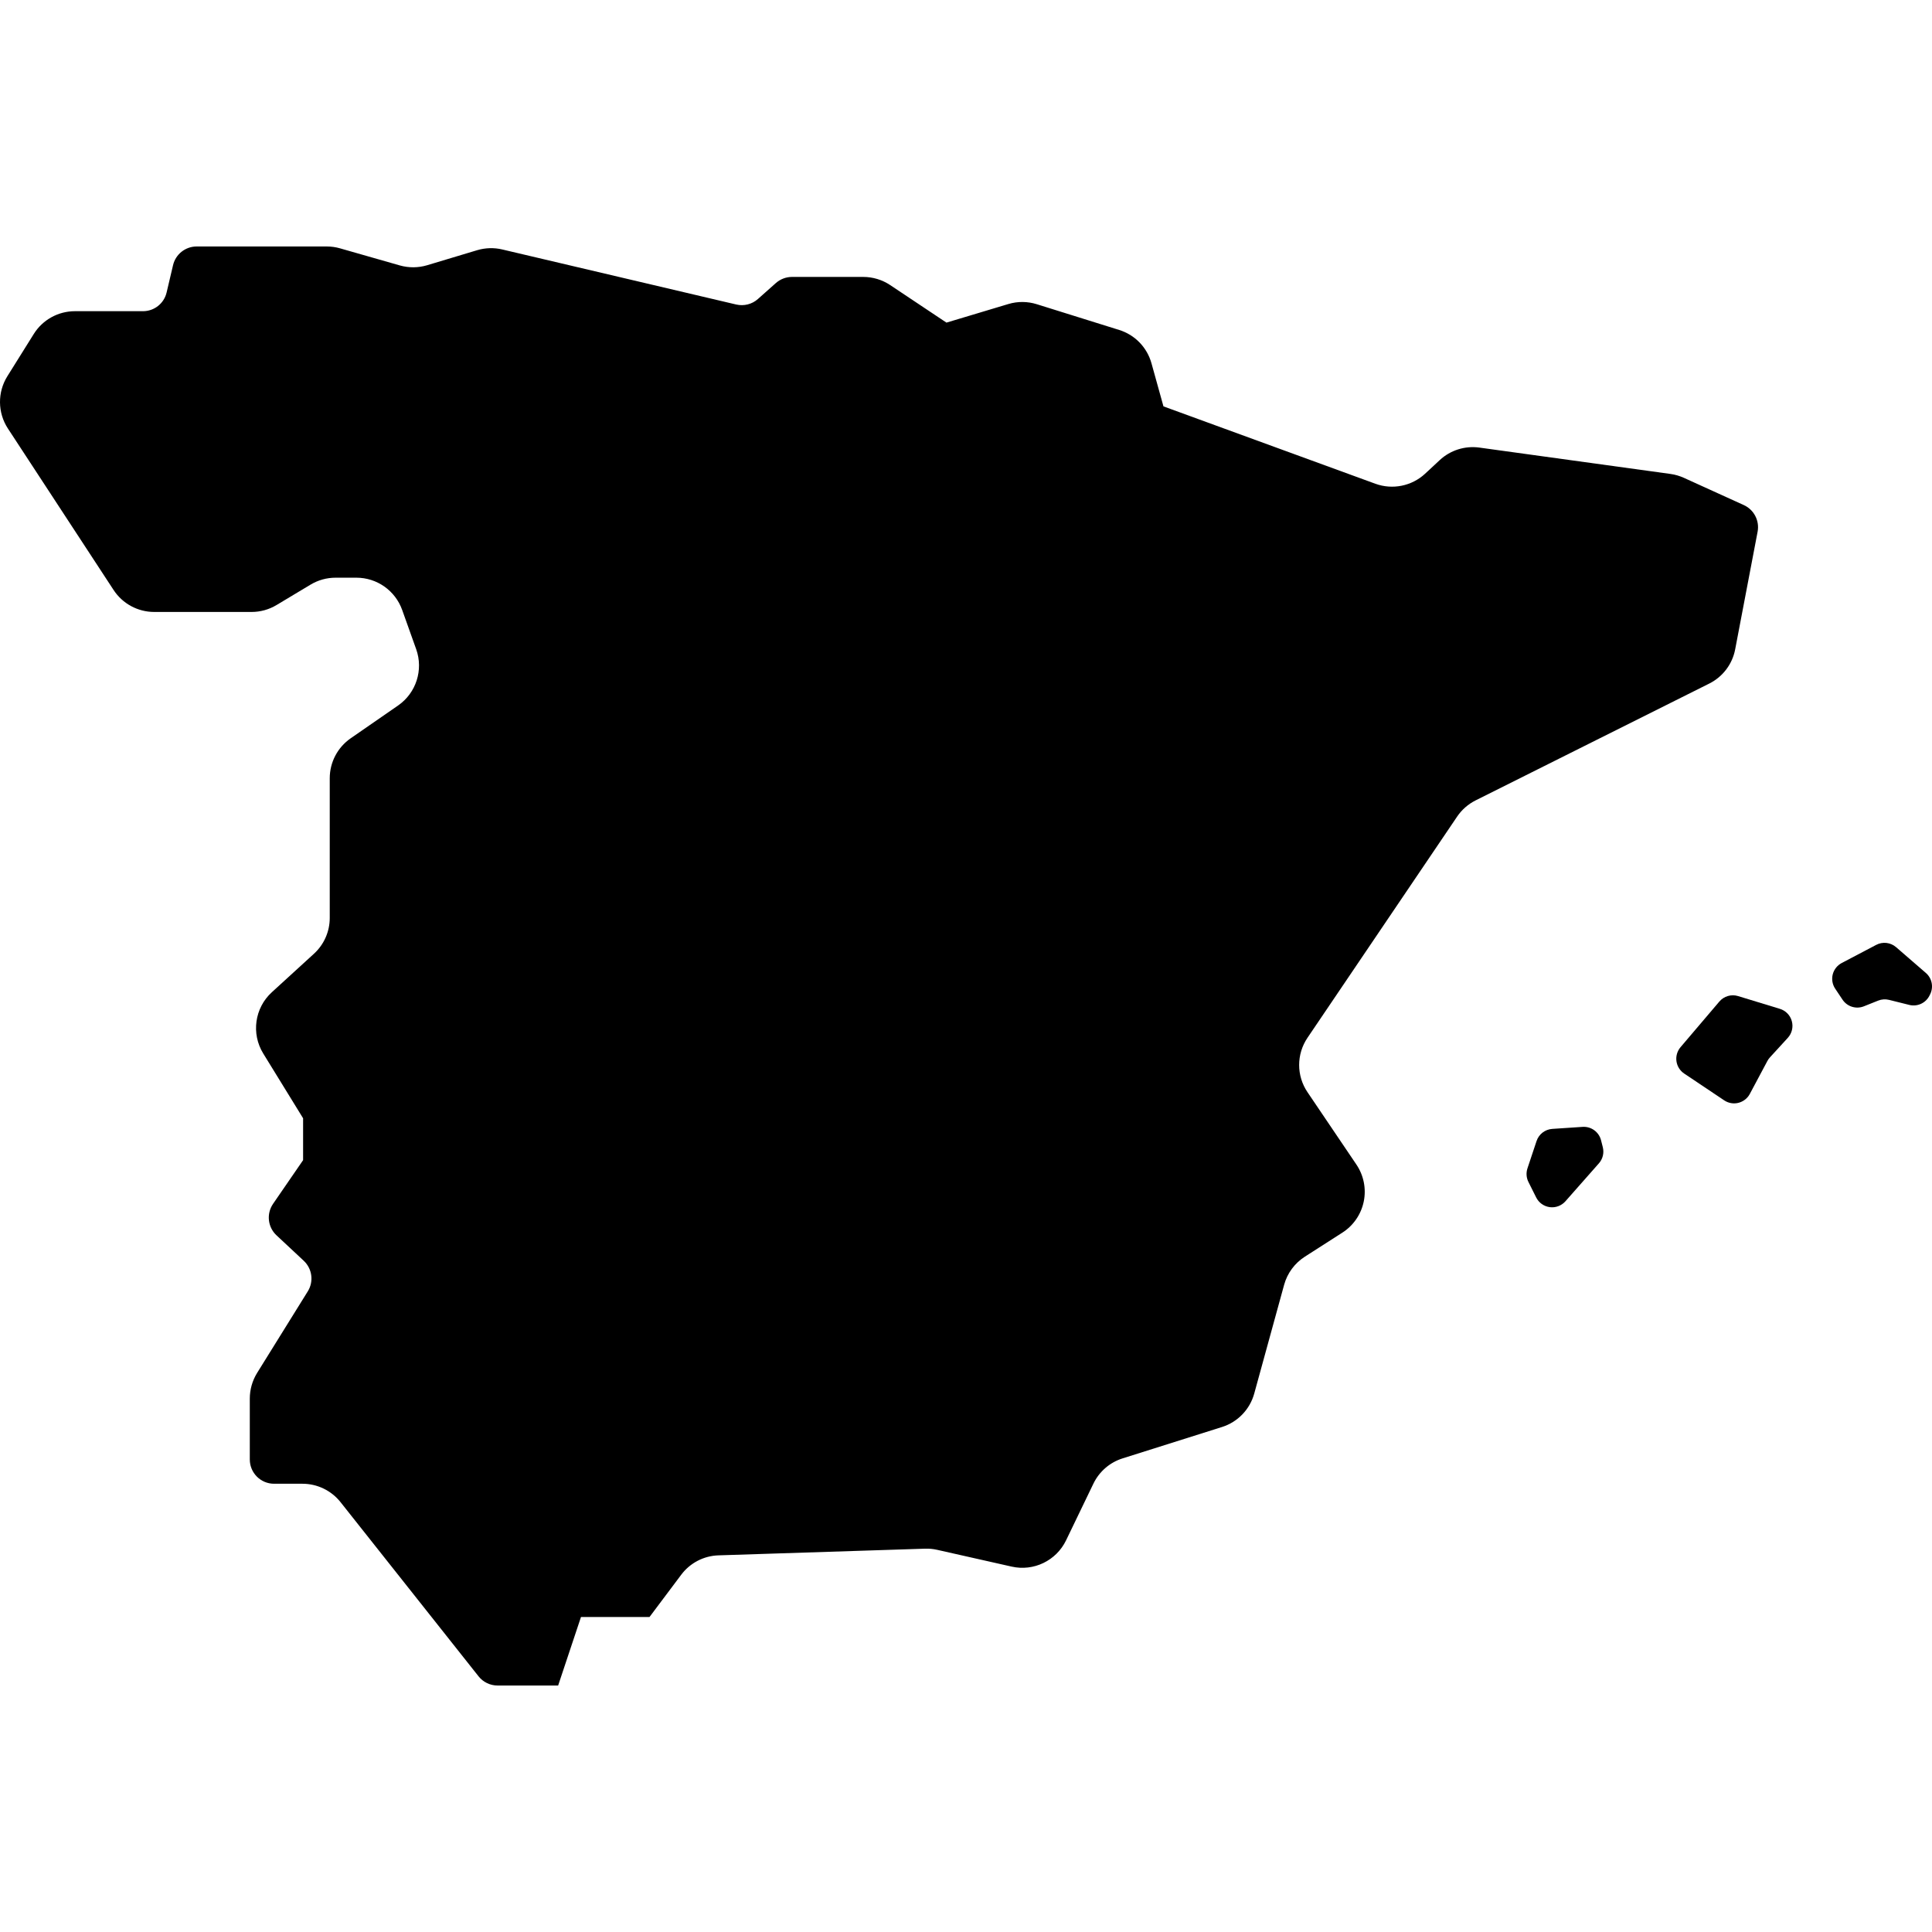
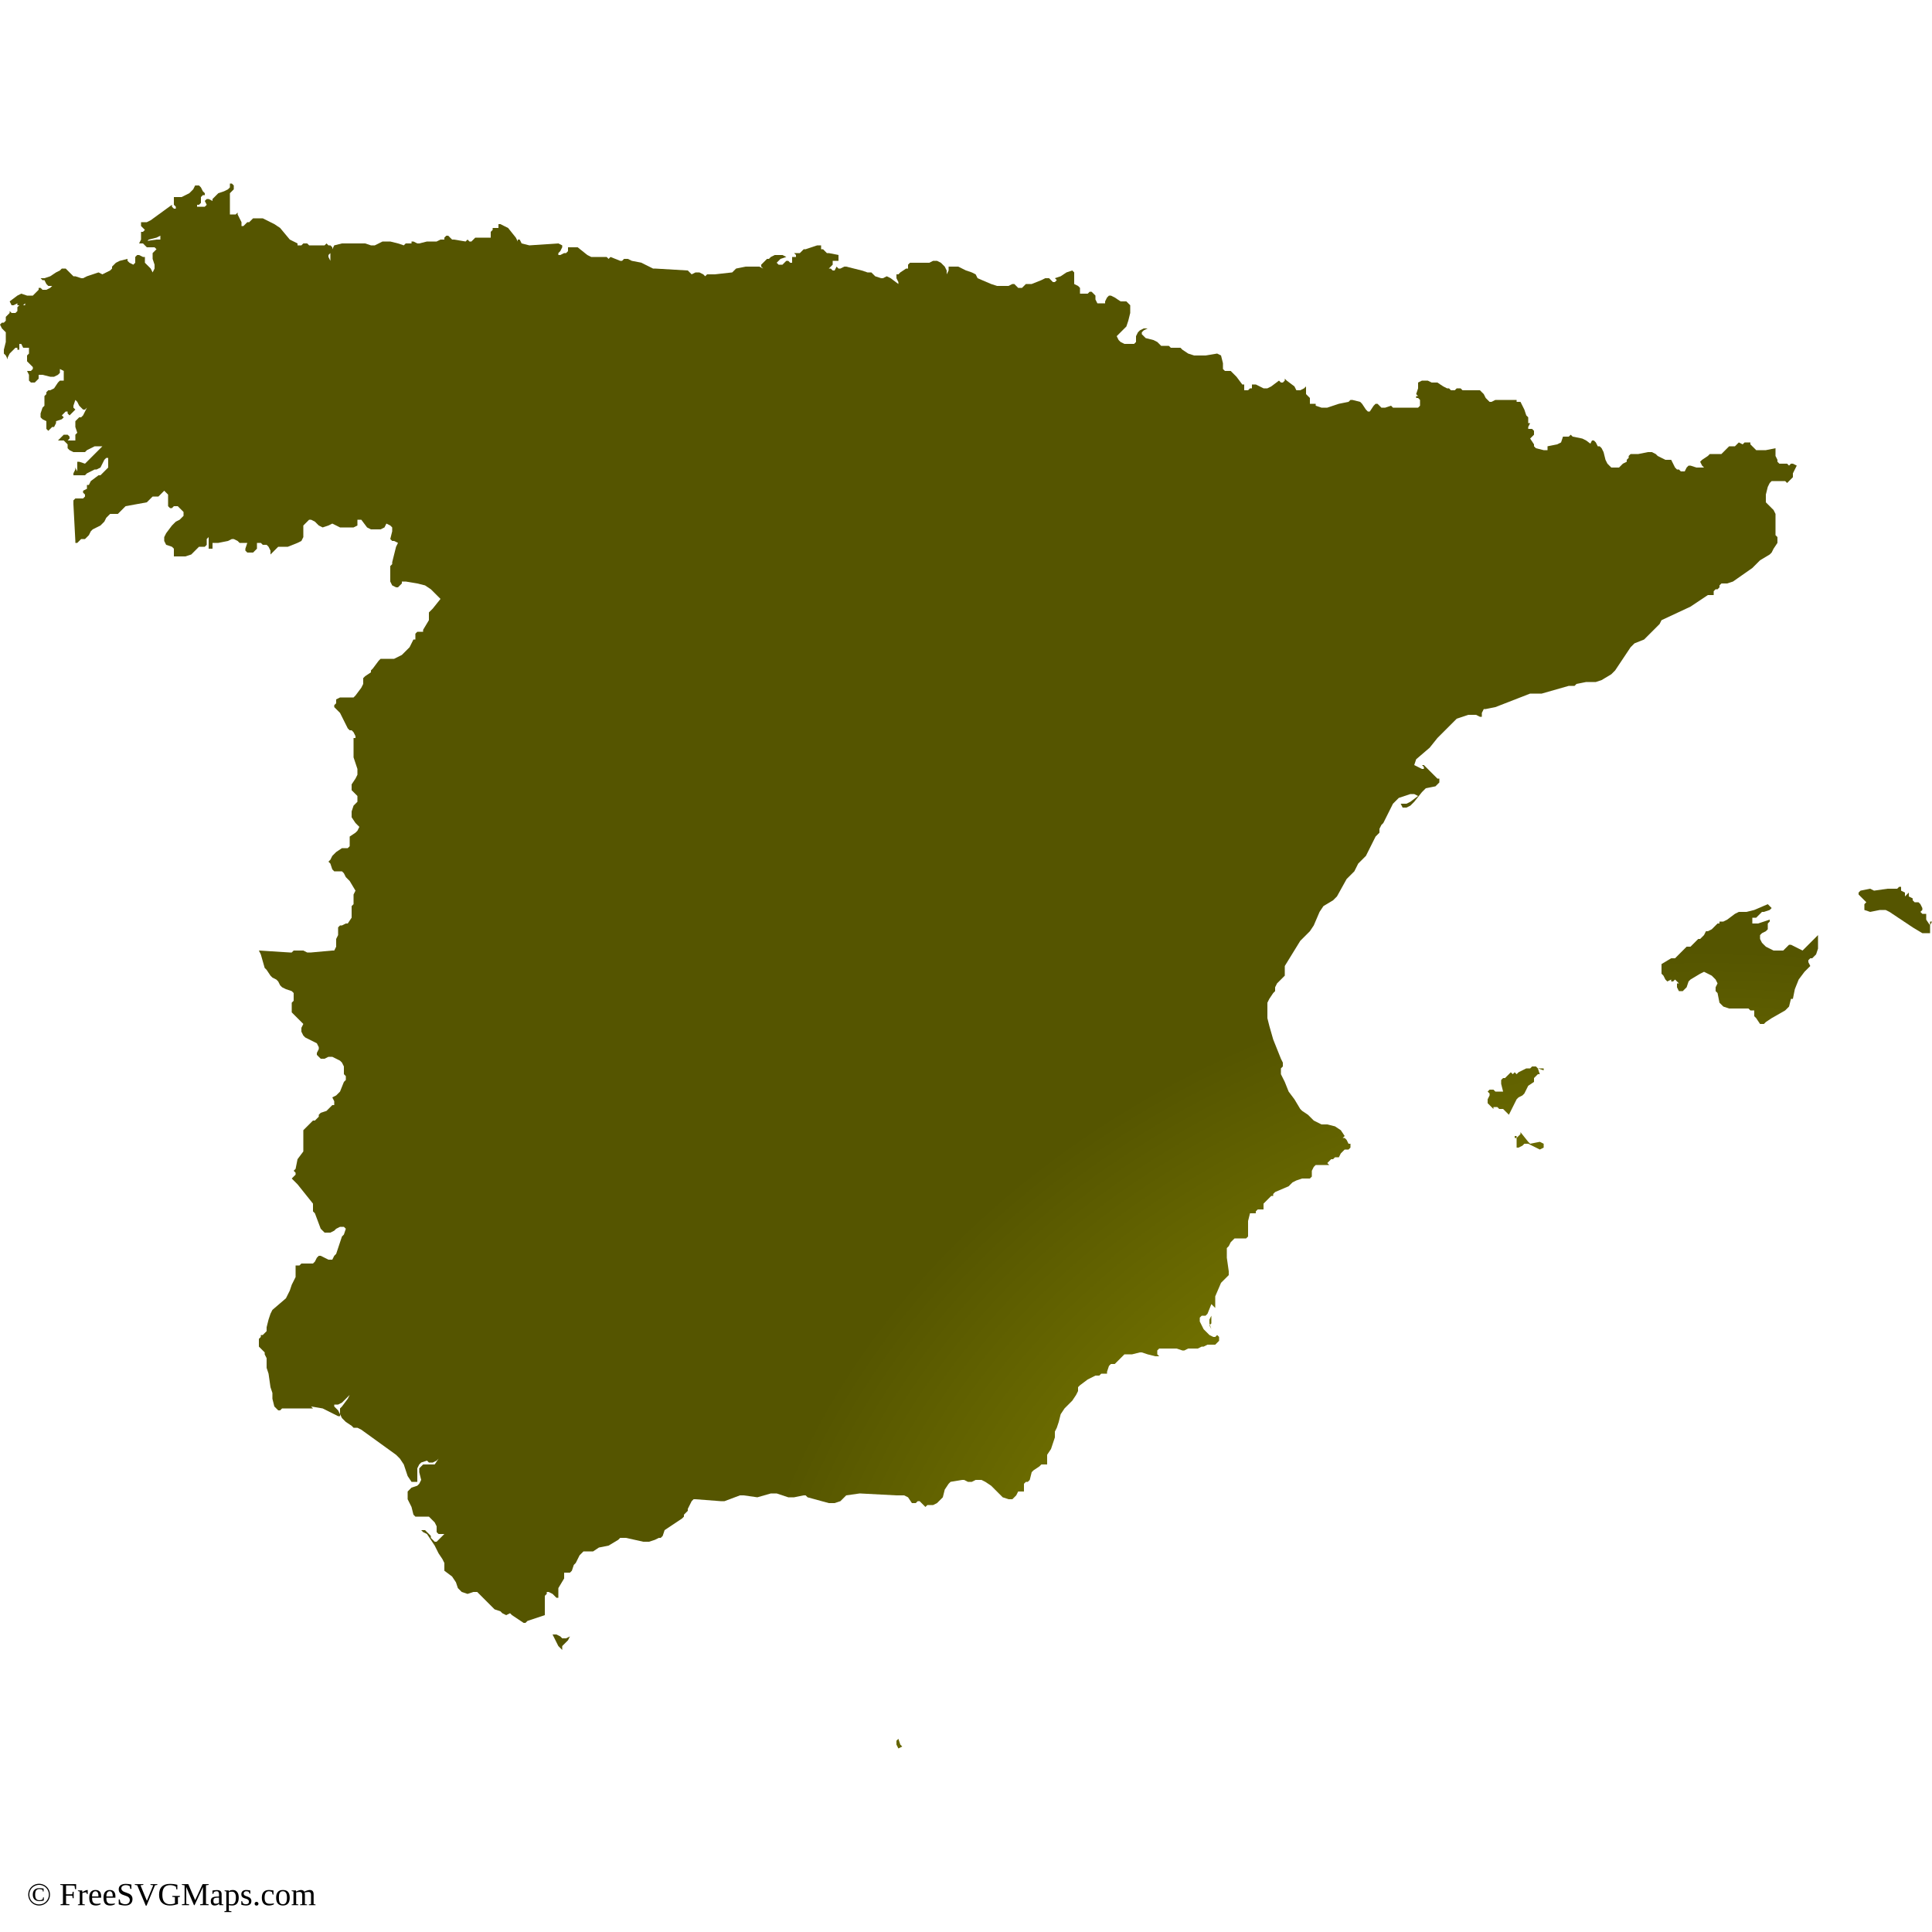
- <svg xmlns="http://www.w3.org/2000/svg" height="800px" width="800px" version="1.1" id="_x32_" viewBox="0 0 512 512" xml:space="preserve">
-   <style type="text/css">
- 	.st0{fill:#000000;}
- </style>
-   <g>
-     <path class="st0" d="M459.843,172.064l5.941-31.156c0.553-2.915-0.961-5.837-3.668-7.062l-15.87-7.215   c-1.137-0.512-2.338-0.865-3.572-1.033l-50.614-6.983c-3.828-0.528-7.687,0.689-10.513,3.315l-3.884,3.612   c-3.547,3.283-8.632,4.308-13.172,2.658l-56.163-20.507l-3.171-11.41c-1.169-4.212-4.388-7.542-8.56-8.84l-21.836-6.823   c-2.45-0.768-5.076-0.785-7.534-0.048l-16.407,4.924l-14.91-9.945c-2.114-1.41-4.604-2.162-7.143-2.162h-18.881   c-1.578,0-3.098,0.585-4.276,1.626l-4.756,4.228c-1.561,1.393-3.707,1.93-5.749,1.457l-62-14.589   c-2.194-0.521-4.484-0.449-6.646,0.192l-13.268,3.988c-2.361,0.704-4.868,0.721-7.238,0.048l-15.83-4.524   c-1.145-0.329-2.338-0.497-3.531-0.497H52.129c-2.995,0-5.59,2.058-6.27,4.957l-1.706,7.238c-0.68,2.899-3.267,4.956-6.262,4.956   H19.86c-4.436,0-8.568,2.283-10.914,6.046L1.955,99.702c-2.658,4.252-2.602,9.673,0.144,13.869l28.002,42.783   c2.378,3.635,6.429,5.821,10.769,5.821h25.8c2.33,0,4.612-0.632,6.615-1.833l9.023-5.413c2.002-1.2,4.284-1.834,6.623-1.834h5.525   c5.437,0,10.289,3.419,12.123,8.544l3.715,10.409c1.954,5.477-0.008,11.595-4.788,14.91l-12.579,8.704   c-3.468,2.411-5.541,6.358-5.541,10.578v37.025c0,3.611-1.522,7.062-4.196,9.497l-11.146,10.185   c-4.565,4.164-5.518,10.986-2.282,16.246l10.562,17.16v11.098l-7.96,11.578c-1.801,2.626-1.417,6.174,0.914,8.344l7.215,6.742   c2.242,2.097,2.698,5.493,1.08,8.095l-13.444,21.643c-1.264,2.05-1.93,4.397-1.93,6.79v16.127c0,3.555,2.875,6.438,6.43,6.438   h7.526c3.924,0,7.64,1.793,10.09,4.876l36.578,46.162c1.217,1.537,3.075,2.434,5.036,2.434h16.054l6.054-18.161h18.16l8.408-11.202   c2.338-3.122,5.973-5.012,9.881-5.133l54.73-1.769c1.097-0.04,2.186,0.072,3.251,0.312l19.69,4.436   c5.846,1.329,11.819-1.561,14.429-6.95l7.255-15.046c1.546-3.194,4.34-5.613,7.719-6.678l26.36-8.32   c4.164-1.313,7.383-4.66,8.536-8.864l7.927-28.842c0.849-3.066,2.803-5.709,5.476-7.423l9.945-6.374   c2.923-1.866,4.965-4.837,5.669-8.232c0.705-3.395,0-6.934-1.938-9.809l-12.972-19.194c-2.939-4.348-2.939-10.057,0.008-14.413   l39.644-58.597c1.233-1.833,2.931-3.314,4.901-4.307l61.912-30.956C456.552,179.367,459.099,176.004,459.843,172.064z" fill="url(#grad1)" />
-     <path class="st0" d="M471.678,267.351l-11.066-3.379c-1.793-0.552-3.747,0.016-4.972,1.457l-10.289,12.091   c-0.865,1.033-1.265,2.379-1.073,3.715c0.184,1.33,0.929,2.515,2.05,3.268l10.602,7.102c1.105,0.744,2.483,0.985,3.772,0.657   c1.289-0.329,2.394-1.178,3.018-2.362l4.66-8.736c0.192-0.353,0.416-0.682,0.689-0.969l4.708-5.141   c1.097-1.2,1.506-2.866,1.073-4.436C474.432,269.056,473.231,267.823,471.678,267.351z" />
-     <path class="st0" d="M510.369,257.837l-7.879-6.822c-1.466-1.274-3.572-1.521-5.285-0.608l-9.136,4.804   c-1.177,0.625-2.042,1.714-2.378,3.011c-0.32,1.297-0.096,2.666,0.648,3.779l1.946,2.915c1.233,1.858,3.604,2.594,5.678,1.762   l3.772-1.506c0.913-0.369,1.929-0.433,2.898-0.192l5.333,1.329c2.146,0.544,4.38-0.481,5.365-2.466l0.168-0.329   C512.467,261.585,512.002,259.247,510.369,257.837z" />
-     <path class="st0" d="M424.298,302.198c-0.552-2.21-2.61-3.715-4.892-3.564l-8.039,0.536c-1.905,0.129-3.555,1.394-4.164,3.219   l-2.411,7.238c-0.392,1.193-0.304,2.483,0.257,3.604l2.05,4.1c0.696,1.41,2.057,2.37,3.611,2.578   c1.554,0.201,3.107-0.384,4.148-1.561l8.864-10.049c1.033-1.161,1.418-2.754,1.042-4.26L424.298,302.198z" />
+ <svg xmlns="http://www.w3.org/2000/svg" id="mapSVG" version="1.1" x="0px" y="0px" style="overflow: hidden; enable-background:new -461 335 100 100;" xml:space="preserve" width="360" height="360" viewBox="0 0 360 360">
+   <g id="viewport-20260918035858470" class="svg-pan-zoom_viewport" transform="matrix(3.6,0,0,3.6,1659.6,-1206)" style="transform: matrix(3.6, 0, 0, 3.6, 1659.6, -1206);">
+     <g id="mapGroup">
+       <path id="mapPath" d="M-367.7,384.2l-0.4-0.2l-0.2-0.1l-0.1,0l-0.2,0.2l-0.1,0.1h-0.5l-0.2-0.1l-0.2-0.1l-0.2-0.2l-0.1-0.2l0-0.2l0.1-0.1l0.2-0.1  l0.1-0.1l0,0l0,0l0-0.1l0-0.1l0-0.1l0.1-0.1v-0.1l-0.6,0.2l-0.3,0l0-0.3h0.1l0.1,0l0.1-0.1l0.1-0.1l0.1-0.1l0.1,0l0.3-0.1l0.1-0.1  l-0.1-0.1l0,0l0,0l-0.1-0.1l-0.7,0.3l-0.4,0.1l-0.4,0l-0.2,0.1l-0.4,0.3l-0.2,0.1l-0.1,0l-0.1,0l0,0l0,0.1l0,0l-0.1,0l-0.1,0.1  l-0.1,0.1l-0.1,0.1l-0.2,0.1l-0.1,0l0,0l-0.1,0.2l0,0l0,0l-0.2,0.2l0,0l-0.1,0l0,0l0,0l-0.1,0.1l0,0l-0.2,0.2l-0.1,0.1l-0.1,0  l-0.1,0l-0.1,0.1l-0.4,0.4l-0.1,0.1l-0.2,0l-0.5,0.3l0,0.1l0,0.2l0,0.2l0.1,0.1l0.1,0.2l0.1,0.1l0,0l0.2-0.1l0,0.1l0,0l0.1,0  l0.1-0.1l0.2,0.2l-0.1,0l0,0.1l0,0.1l0,0l0.1,0.2l0.2,0l0.2-0.2l0.1-0.3l0.1-0.1l0.5-0.3l0.2-0.1l0.2,0.1l0.2,0.1l0.2,0.2l0.1,0.2  l-0.1,0.2l0,0.2l0.1,0.1l0.1,0.5l0.2,0.2l0.3,0.1l0.6,0l0.1,0l0.1,0l0.1,0l0.1,0l0.1,0.1l0.1,0l0.1,0l0,0.1l0,0.1l0,0.1l0,0l0.1,0.1  l0,0l0.2,0.3l0,0l0.1,0l0.1,0l0,0l0.1-0.1l0.3-0.2l0.7-0.4l0.2-0.2l0.1-0.4l0,0l0.1,0l0.1-0.5l0.2-0.5l0.3-0.4l0.3-0.3l-0.1-0.2  l0-0.1l0.1-0.1l0.1,0l0.1-0.1l0.1-0.1l0.1-0.3l0-0.1l0-0.1l0,0l0-0.1l0-0.1l0-0.1l0-0.1l0-0.1L-367.7,384.2z M-381.1,390.4  L-381.1,390.4l0-0.1l-0.1,0l-0.1,0l-0.1,0l0,0l-0.1-0.1l-0.1,0l-0.1,0l-0.1,0.1l-0.2,0l-0.2,0.1l-0.2,0.1l-0.1,0.1l-0.1-0.1  l-0.1,0.1l-0.1-0.1h0l-0.2,0.2l-0.1,0.1l-0.1,0l-0.1,0.1v0.2l0.1,0.4h-0.2l-0.1,0l-0.1,0l-0.1-0.1l-0.1,0l-0.1,0l-0.1,0.1l0.1,0.1  l0,0.1l-0.1,0.2l0,0.2l0.1,0.1l0.2,0.2l0-0.1l0.1,0l0.1,0l0.1,0.1l0.1,0h0l0,0h0l0.1,0l0.1,0.1l0.1,0.1l0.1,0.1l0.1-0.2l0.1-0.2  l0.1-0.2l0.1-0.2l0,0l0,0l0,0l0.1-0.1l0.2-0.1l0.1-0.1l0.2-0.4l0.3-0.2l0-0.1l0-0.1l0.1-0.1l0.1-0.1l0.1,0l-0.1-0.3L-381.1,390.4z   M-361.1,382.9l-0.2-0.3l0-0.1l0-0.2l-0.1,0l-0.1,0l-0.1-0.1l0.1-0.1l0-0.1l-0.1-0.2l-0.1-0.1l-0.1,0l-0.1,0l0,0l-0.1-0.1l0,0l0-0.1  l-0.2-0.1l0-0.1l0-0.1l0-0.1l0,0l0,0.1l-0.1,0.1l-0.1,0.1l0,0l0,0l0-0.1l0-0.1l0,0l-0.2-0.1l0-0.1l0-0.1l-0.1,0l-0.1,0.1l-0.1,0  l-0.1,0l-0.3,0l-0.7,0.1l-0.2-0.1l-0.5,0.1l-0.1,0.1l0,0.1l0,0v0l0.1,0.1l0.1,0.1l0.1,0.1l0.1,0.1l-0.1,0.1l0,0.1l0,0.1l0,0.1  l0.3,0.1l0.5-0.1h0.3l0.2,0.1l1.2,0.8l0.5,0.3l0.4,0l0-0.6l0.1,0L-361.1,382.9l0,0.1l0,0.1h0L-361.1,382.9z M-381.8,394.2l-0.1-0.1  l-0.4-0.5l0,0v0l0,0h0l0,0.1l-0.1,0.1l-0.1,0.1l0-0.1l-0.1,0l0,0.1l0,0l0.1,0v0.1l0,0.1l0,0.1h0l0,0.1l0,0.1l0,0l0.1,0l0.2-0.1  l0.1-0.1l0.1,0h0.1l0.4,0.2l0.2,0.1l0.2-0.1l0-0.2l-0.2-0.1L-381.8,394.2z M-378.5,358.2l0.2,0h0l0.1,0l0,0l-0.1-0.1l-0.1-0.2  l-0.1-0.1l-0.1,0l-0.1,0.2l0,0.1L-378.5,358.2z M-398.4,403.6l0.1,0.2l-0.1-0.3l0-0.2l0.1-0.2l0-0.1l0-0.1l0,0l0,0v0l0,0h0l0,0.3  l0,0.3L-398.4,403.6z M-375.1,367.3l0.1-0.2l1.5-0.7l0.9-0.6l0.1,0h0.1l0.1,0l0-0.1l0-0.1l0.1-0.1l0,0l0.1,0l0.1-0.1l0-0.1l0.1-0.1  l0.1,0l0.2,0l0.3-0.1l1-0.7l0.4-0.4l0.5-0.3l0.1-0.1l0.1-0.2l0.2-0.3l0-0.2l0-0.1l-0.1-0.1l0-0.1l0-0.1l0-0.2l0-0.1l0-0.2l0-0.2  l0-0.2l-0.1-0.2l-0.1-0.1l-0.2-0.2l-0.1-0.1l0-0.2l0-0.2l0.1-0.4l0.1-0.2l0.1-0.1l0.7,0l0.1,0.1l0.1-0.1l0.1-0.1l0.1-0.1l0-0.1  l0-0.1l0.2-0.4l-0.2-0.1l-0.1,0l-0.1,0.1h0l-0.1-0.1l-0.2,0l-0.2,0l-0.1-0.1l0-0.1l-0.1-0.2l0-0.1v-0.1l0-0.2l-0.5,0.1l-0.2,0  l-0.2,0l-0.1,0l-0.1-0.1l-0.1-0.1l-0.1-0.1l0-0.1l0,0l-0.2,0l-0.1,0l-0.1,0.1l-0.2-0.1l-0.2,0.2l-0.1,0h-0.1l-0.1,0l-0.1,0.1  l-0.2,0.2l-0.1,0.1l-0.2,0l-0.3,0l-0.1,0l-0.1,0.1l-0.3,0.2l-0.1,0.1l0.1,0.2l0.1,0.1v0l-0.2,0l-0.2,0l-0.3-0.1h-0.1l-0.1,0.1  l-0.1,0.2l0,0h-0.1l-0.1,0l-0.1-0.1l-0.1,0l-0.1-0.1l-0.1-0.2l-0.1-0.2h-0.1l-0.2,0l-0.4-0.2l-0.1-0.1l-0.2-0.1l-0.2,0l-0.5,0.1  l-0.4,0l-0.1,0.1l0,0.1l-0.1,0.1l0,0.1l-0.2,0.1l-0.1,0.1l-0.1,0.1l-0.1,0l-0.2,0l-0.1,0l-0.1-0.1l-0.1-0.1l-0.1-0.2l-0.1-0.4  l-0.1-0.2l-0.1-0.1l-0.1,0l-0.2,0l-0.4-0.3l-0.2-0.1l-0.5-0.1l-0.1-0.1v0l0,0l0,0l0,0l-0.1,0.1l-0.1,0h-0.1l-0.1,0l0,0l0,0l0,0l0,0  l-0.1,0.3l-0.2,0.1l-0.5,0.1l0,0l0,0.1l0,0.1l-0.1,0l-0.1,0l-0.4-0.1l-0.1-0.1V358l-0.2-0.3l0.1-0.1l0,0l0.1-0.1l0-0.2l-0.1-0.1  l-0.2,0l0-0.1l0.1-0.2v0l-0.1,0l0-0.1l0-0.1l0-0.1l-0.1-0.1l-0.1-0.3l-0.1-0.2l-0.1-0.2l-0.1,0h-0.1l0,0l0-0.1l-0.2,0h-0.9l-0.2,0.1  l-0.1,0l-0.1-0.1l-0.1-0.1l-0.1-0.2l-0.1-0.1l-0.1-0.1l-0.2,0l-0.6,0l-0.1,0l-0.1-0.1l-0.1,0l-0.1,0l-0.1,0.1l-0.1,0l-0.1,0  l-0.1-0.1l-0.1,0l-0.2-0.1l-0.3-0.2l-0.1,0l-0.1,0l-0.1,0l-0.2-0.1l-0.1,0l-0.2,0l-0.2,0.1l0,0.1l0,0.2l-0.1,0.3l0.1,0.1l-0.1,0l0,0  l0,0.1l0.1,0l0.1,0.1l0,0.1l0,0.2l-0.1,0.1l-0.1,0l-0.3,0l-0.9,0l-0.1-0.1l-0.3,0.1l-0.1,0l-0.1,0l0,0l0,0v0l0,0l-0.2-0.2l-0.1,0  l-0.1,0.1l-0.2,0.3l-0.1,0l-0.1-0.1l-0.2-0.3l-0.1-0.1l-0.4-0.1l-0.1,0l-0.1,0.1l-0.5,0.1l-0.6,0.2l-0.3,0l-0.3-0.1l0,0l0-0.1  l-0.1,0l-0.1,0l-0.1,0l0-0.1l0-0.1l0-0.1l-0.1-0.1l-0.1-0.1l0-0.2l0-0.2l-0.1,0.1l-0.2,0.1l-0.2,0l-0.1-0.2l-0.4-0.3l-0.1-0.1l0,0.1  l-0.1,0.1l-0.1,0l-0.1-0.1l-0.4,0.3l-0.2,0.1l-0.2,0l-0.4-0.2h-0.2l0,0.2l-0.1,0l-0.1,0.1l-0.1,0l-0.1,0v-0.1l0-0.1l0-0.1l0,0h-0.1  l0,0v0l0,0l0,0l-0.3-0.4l-0.1-0.1l-0.2-0.2l-0.1,0l-0.1,0l-0.1,0l-0.1-0.1l0-0.1l0-0.1l0,0v-0.1l-0.1-0.4l-0.2-0.1l-0.6,0.1l-0.6,0  l-0.3-0.1l-0.3-0.2l-0.1-0.1l-0.1,0l-0.3,0l-0.1,0l-0.1-0.1l-0.1,0l-0.3,0l-0.2-0.2l-0.2-0.1l-0.4-0.1l-0.1-0.1l-0.1-0.1l0-0.1  l0.1-0.1l0.2-0.1l-0.2,0l-0.2,0.1l-0.1,0.1l-0.1,0.2l0,0.3l-0.1,0.1l-0.1,0l-0.2,0l-0.2,0l-0.2-0.1l-0.1-0.1l-0.1-0.2l0.1-0.1  l0.3-0.3l0.1-0.1l0.1-0.3l0.1-0.4l0-0.4l-0.2-0.2h-0.1l-0.1,0l-0.1,0l-0.3-0.2l-0.2-0.1h-0.1l-0.1,0.1l-0.1,0.2l0,0.1l-0.1,0l-0.1,0  l-0.1,0l-0.1,0l0,0l-0.1-0.2l0-0.1l0-0.1v0l-0.1-0.1l-0.1-0.1l-0.1,0l-0.1,0.1l-0.2,0l-0.1,0l-0.1,0l0-0.1l0-0.2l-0.1-0.1l-0.2-0.1  v-0.1l0-0.2l0-0.3l-0.1-0.1l-0.3,0.1l-0.3,0.2l-0.3,0.1l0,0l0.1,0.1l0,0l-0.1,0.1l-0.1,0l-0.1-0.1l-0.1-0.1h-0.1l-0.1,0l-0.2,0.1  l-0.5,0.2l-0.2,0l-0.1,0l-0.2,0.2l-0.1,0l0,0l0,0l0,0l0,0l0,0l0,0l0,0l-0.1,0l-0.1-0.1l-0.1-0.1l0,0l-0.1,0l-0.2,0.1l-0.3,0l-0.3,0  l-0.3-0.1l-0.7-0.3l-0.1-0.2l-0.2-0.1l-0.3-0.1l-0.4-0.2l-0.2,0l-0.1,0l-0.1,0l-0.1,0l0,0l0,0.1v0.1l0,0l-0.1,0.2l0,0l0-0.2  l-0.1-0.2l-0.1-0.1l-0.1-0.1l-0.2-0.1l-0.1,0l-0.1,0l-0.2,0.1l-0.4,0l-0.4,0l-0.2,0l-0.1,0.1v0.1h0v0.1l-0.1,0l-0.3,0.2l-0.1,0.1  l-0.1,0l0,0v0l0,0.1l0,0.1l0.1,0.2v0.1l-0.4-0.3l-0.2-0.1l-0.2,0.1l-0.1,0l-0.3-0.1l-0.2-0.2l-0.1,0l-0.1,0l-0.3-0.1l-0.4-0.1  l-0.4-0.1l-0.1,0l-0.2,0.1l-0.1,0l-0.1-0.1l-0.1,0.2l-0.1,0l-0.1-0.1l-0.1,0l0.1-0.1l0.1-0.1l0-0.1l0-0.1l0.1,0l0.1,0l0,0l0.1,0l0,0  l0,0l0-0.1l0-0.1l0-0.1l0,0l-0.5-0.1l-0.1,0l-0.1-0.1l-0.1-0.1l-0.1,0l0-0.2l-0.2,0l-0.6,0.2l-0.1,0l-0.1,0.1l-0.1,0.1l-0.2,0  l-0.1,0l0.1,0.1l0,0h0l0,0.1l-0.1,0l0,0l-0.1,0v0.1l0,0l0,0.1l0,0.1l0,0l-0.1,0l-0.1-0.1l-0.1,0l0,0l-0.1,0.1l0,0l-0.1,0.1l-0.1,0  h-0.1v0l0,0h0l0,0l0,0l0,0l-0.1-0.1l0.1-0.1l0.1-0.1l0.3-0.1l-0.2-0.1l-0.2,0l-0.2,0l-0.2,0.1l0,0l0,0l-0.1,0.1l-0.1,0l-0.1,0.1  l-0.2,0.2v0.1l0.1,0.1l0,0l0,0h0l0,0l0,0l-0.2-0.1l-0.1,0l-0.1,0l0,0l0,0l0,0h-0.3l-0.2,0l-0.5,0.1l-0.2,0.2l-0.9,0.1l-0.3,0l-0.1,0  l-0.1,0.1h0l-0.1-0.1l-0.2-0.1l-0.2,0l-0.2,0.1l-0.2-0.2l-1.7-0.1l-0.1,0l-0.6-0.3l-0.5-0.1l-0.2-0.1l-0.1,0l-0.1,0l-0.1,0.1l-0.1,0  l-0.5-0.2l-0.1,0.1l-0.1-0.1l-0.2,0l-0.6,0l-0.2-0.1l-0.5-0.4l-0.1,0l-0.3,0l-0.1,0l0,0.1l0,0.1l-0.1,0.1l-0.1,0l-0.2,0.1l-0.1,0  l0-0.1l0.1-0.1l0.1-0.2l0-0.1l-0.2-0.1l-1.5,0.1l-0.4-0.1l-0.1-0.2l-0.1,0l0,0.1h0l-0.1-0.2l-0.4-0.5l-0.2-0.1l-0.2-0.1l-0.1,0  l0,0.1l0,0.1l-0.1,0h-0.2l0,0l0,0.1l0,0l-0.1,0.1l0,0.1l0,0.1l0,0.1h-0.8l-0.1,0.1l-0.1,0.1l-0.1,0l-0.1-0.1l-0.1,0.1l-0.6-0.1  l-0.1,0l-0.2-0.2l-0.1,0l-0.1,0.1l0,0.1l-0.2,0l-0.2,0.1l-0.1,0h-0.4l-0.4,0.1l-0.1,0l-0.2-0.1l-0.1,0l0,0l0,0.1l0,0h-0.2l-0.1,0  l-0.1,0.1l-0.3-0.1l-0.4-0.1l-0.4,0l-0.4,0.2l-0.2,0l-0.3-0.1l-0.4,0l-0.1,0l-0.7,0l-0.4,0.1l-0.1,0.2l-0.1,0.1l0,0.1l0,0.2l0,0.2h0  l-0.1-0.2l0-0.1l0.1-0.1l0.1-0.1l0-0.2l-0.1-0.1l-0.1,0l-0.1-0.1l-0.1,0.1l-0.5,0l-0.3,0l-0.1-0.1h-0.1l-0.1,0l-0.1,0.1l-0.1,0  l-0.1,0v-0.1l0,0l0,0l0,0l0,0l-0.4-0.2l-0.5-0.6l-0.3-0.2l-0.6-0.3l-0.1,0l-0.3,0l-0.1,0l-0.1,0.1l-0.1,0.1l-0.1,0l-0.1,0.1  l-0.1,0.1l-0.1,0l0-0.2l-0.2-0.4l0-0.1l-0.1,0.1l0,0l-0.1,0l0,0v0l0,0l-0.1,0l-0.1,0l0,0V345l0.2-0.2l0-0.1l0-0.1l-0.1-0.1l-0.1,0  l0,0l0,0.2l-0.1,0.1l-0.2,0.1l-0.3,0.1l-0.1,0.1l-0.1,0.1l-0.1,0.1l0,0l0,0.1l0,0l-0.2-0.1h-0.1l-0.1,0.1l0.1,0.2l-0.1,0.1l-0.4,0  v-0.1l0,0l0,0l0,0l0.1,0l0,0l0.1-0.1l0-0.1v-0.1l0-0.1l0.1-0.1l0,0l0.1,0l0,0v-0.1l-0.1-0.1l-0.1-0.2l-0.1-0.1l-0.2,0l-0.1,0.2  l-0.2,0.2l-0.2,0.1l-0.2,0.1h-0.3l-0.1,0l0,0.1l0,0.1l0,0.1l0,0.1l0.1,0.1l0,0l0,0l0,0v0.1l0,0l0.1,0l-0.1,0l-0.1,0l-0.1-0.1l0-0.1  l-1.1,0.8l-0.2,0.1l-0.2,0l0,0l-0.1,0h0l0,0.1l0,0.1l0.1,0.1l0.1,0.1l-0.1,0.1l-0.1,0l0,0.2l0,0.2l-0.1,0.2l0.3,0l0.1-0.1l0.1-0.1  l0.1,0l0,0l-0.1,0l0,0l0,0l0.4-0.1l0.2-0.1l0,0l0,0.1l0,0.1l-0.1,0l-0.1,0l-0.7,0.1l-0.1,0.1l0.1,0l0.2,0.2l0.1,0l0.2,0l0.1,0  l0.1,0.1l-0.1,0.1l-0.1,0.1l0,0.1v0.2l0.1,0.3v0.2l-0.1,0.2l-0.1-0.2l-0.1-0.1l-0.2-0.2l0-0.1l0-0.1l0-0.1l-0.1,0l-0.2-0.1l-0.1,0  l-0.1,0.1l0,0.2l0,0.1l-0.1,0.1l-0.2-0.1l-0.1-0.1l0-0.1l-0.4,0.1l0,0l0,0l0,0l-0.2,0.1l-0.1,0.1l-0.1,0.1l0,0.1l-0.1,0.1l-0.4,0.2  l-0.2-0.1l-0.3,0.1l-0.3,0.1l-0.2,0.1l-0.1,0l-0.3-0.1l-0.1,0l-0.1-0.1l-0.2-0.2l-0.1-0.1l-0.1,0l-0.1,0l-0.1,0.1l-0.2,0.1l-0.3,0.2  l-0.3,0.1l-0.1,0l-0.1,0l0.1,0.1l0.1,0h0l0.1,0.2l0.1,0.1l0.2,0l-0.1,0.1l-0.2,0.1l-0.2,0l-0.1-0.1h-0.1l0,0.1l-0.1,0.1l-0.1,0.1  l-0.1,0.1l-0.1,0l-0.1,0h-0.1l-0.3-0.1l-0.2,0.1l-0.4,0.3l0.1,0.2l0.1,0l0.2-0.1l0,0.1l0.1,0l0.2,0l0.1-0.1v0.1l-0.1,0l-0.1,0  l-0.1,0l-0.1,0.1l0,0l0,0.1l0,0.1l-0.1,0.1l-0.1,0l-0.1,0l-0.1-0.1l0,0.1l-0.1,0.1l-0.1,0.1l0,0.2l-0.1,0.1h-0.1l-0.1,0.1l0.1,0.2  l0.1,0.1l0.1,0.1l0,0.1l0,0.1l0,0.1l0,0.1l0,0.1l-0.1,0.4l0,0.1v0.1l0.1,0.1l0.1,0.2l0,0l0-0.1l0.1-0.2l0.1-0.1l0.1-0.1l0.1-0.1  l0.1,0l0,0.1l0,0l0.1,0l0-0.1l0-0.1v-0.1l0.1,0l0.1,0.2l0.1,0l0.1,0l0.1,0l0,0.1l0,0.1l0,0.1l-0.1,0.1l0,0l0,0.1l0,0.1l0,0.1  l0.1,0.1l0.1,0.1l0.1,0.1l0,0.1l-0.1,0.1l-0.1,0h-0.1l0.1,0.2l0,0.2l0,0.1l0.1,0.1l0.1,0l0.1,0l0.2-0.2l0-0.2l0.2,0l0.4,0.1l0.2,0  l0.2-0.1l0.1-0.1l0-0.2l0.2,0.1l0,0.2l0,0.2l0,0.1l-0.2,0l-0.1,0.1l-0.2,0.3l-0.2,0.1l0,0l-0.1,0l-0.1,0.1l0,0.1l-0.1,0.1l0,0.2  l0,0.2l0,0.1l-0.1,0.1l-0.1,0.3l0,0.2l0.1,0.1l0.2,0.1l0,0.2l0,0.2l0.1,0.1l0.1-0.1l0.1-0.1l0.1,0l0.1-0.2l0-0.1l0.3-0.1l0.1-0.1  l-0.1-0.1l0.2-0.2l0.1,0l0,0.1l0.1,0.1l0.1-0.1l0.2-0.2l-0.1-0.1l0-0.1l0.1-0.3l0.1,0.1l0.1,0.2l0.1,0.1l0.1,0.1l0.1,0l0.1-0.1  l0.1-0.2l0.1-0.2h0l-0.1,0.2l-0.3,0.6l-0.1,0.1l-0.1,0l-0.1,0.1l-0.1,0.1l0,0.1l0,0.2l0.1,0.3l-0.1,0.1v0.1l0,0.1l0,0.1l-0.1,0  l-0.1,0l-0.1,0l-0.1,0l0.1-0.1v-0.1l-0.1-0.1l-0.1,0l-0.1,0l-0.1,0.1l-0.1,0.1l-0.1,0.1l0.1,0l0.2,0l0.1,0.1l0.1,0.1l0,0.2l0.1,0.1  l0.2,0.1l0.2,0l0.2,0l0.2,0l0.1-0.1l0.2-0.1l0.2-0.1l0,0l0,0l0.1,0l0.1,0h0.1l0.1,0l-0.1,0.1l-0.1,0.1l-0.2,0.2l-0.1,0.1l-0.3,0.3  l-0.1,0.1l0,0l-0.3-0.1l-0.1,0l0,0l0,0l0,0.1v0.3l0,0.1l-0.1-0.2h0v0.1l-0.1,0.2l0,0.1l0.1,0l0.4,0l0.1,0l0.1-0.1l0.4-0.2l0.1,0  l0.2-0.1l0.1-0.2l0.1-0.2l0.1-0.1l0.1,0l0,0l0,0.1v0.3l0,0.1l0,0l-0.1,0.1l-0.1,0.1l-0.2,0.2l0,0l-0.1,0l-0.4,0.3l-0.1,0.2l0,0  l-0.1,0l0,0.1l0,0.1l0,0l-0.2,0.1l0,0l0,0.1l0.1,0.1l0,0.1l-0.1,0.1l-0.1,0h-0.3l-0.1,0.1l0,0.2l0.1,1.9l0,0.1l0.1,0l0.1-0.1  l0.1-0.1l0.1,0l0.1,0l0.1-0.1l0.1-0.1l0.1-0.2l0.1-0.1l0.2-0.1l0.2-0.1l0.1-0.1l0.1-0.1l0.1-0.2l0.1-0.1l0.1-0.1l0.1,0l0.3,0  l0.1-0.1l0.2-0.2l0.1-0.1l1.1-0.2l0.1-0.1l0.2-0.2l0.1,0l0.1,0l0.1,0l0.1-0.1l0.2-0.2l0.1,0.1l0.1,0.1l0,0.4l0,0.2l0.1,0.1l0.1,0  l0.1-0.1l0.2,0l0.1,0.1l0.1,0.1l0.1,0.1l0,0.2l-0.1,0.1l-0.1,0.1l-0.2,0.1l-0.2,0.2l-0.3,0.4l-0.1,0.2l0,0.2l0.1,0.2l0.3,0.1  l0.1,0.1l0,0.1l0,0.3l0.6,0l0.3-0.1l0.2-0.2l0.1-0.1l0.1-0.1l0.1,0l0.1,0h0.1l0.1-0.1l0-0.2l0-0.1l0.1-0.1l0,0.3l0,0.3h0.2l0-0.1  l0-0.1l0-0.1l0.1,0l0.2,0l0.5-0.1l0.2-0.1l0.1,0l0.2,0.1l0.1,0.1l0.4,0l-0.1,0.3l0,0.1l0.1,0.1l0.1,0l0.2,0l0.1-0.1l0.1-0.1l0-0.1  l0-0.1l0-0.1l0.1,0h0.1l0.1,0.1l0.1,0l0.1,0l0.1,0.1l0.1,0.2l0,0.2l0.1-0.1l0.2-0.2l0.1-0.1l0.1,0l0.3,0l0.1,0l0.5-0.2l0.2-0.1  l0.1-0.2l0-0.2l0-0.3l0-0.1l0.1-0.1l0.1-0.1l0.1-0.1l0.1,0l0.2,0.1l0.2,0.2l0.2,0.1l0.3-0.1l0.2-0.1l0.2,0.1l0.2,0.1l0.2,0l0.5,0  l0.2-0.1l0-0.3l0.2,0l0.3,0.4l0.2,0.1l0.5,0l0.2-0.1l0.1-0.2l0.2,0.1l0.1,0.1l0,0.2l-0.1,0.4l0.1,0.1l0.1,0l0.2,0.1l-0.1,0.2  l-0.2,0.8l0,0.1l-0.1,0.1l0,0.1l0,0.1l0,0.1l0,0.1l0,0.2l0,0.2l0.1,0.2l0.2,0.1l0.1,0l0.1-0.1l0.1-0.1l0-0.1l0.1,0h0.1l0.6,0.1  l0.4,0.1l0.3,0.2l0.3,0.3l0.1,0.1l0.1,0.1l-0.4,0.5l-0.2,0.2l0,0.1l0,0.1l0,0.1v0.1l-0.3,0.5v0.1l-0.2,0l-0.1,0l-0.1,0.1h0v0.1  l0,0.1l0,0.1l0,0l-0.1,0l0,0l-0.2,0.4l-0.2,0.2l-0.2,0.2l-0.4,0.2l-0.1,0l-0.5,0l-0.1,0l-0.1,0.1l-0.3,0.4l-0.1,0.1l0,0.1l-0.3,0.2  l-0.1,0.1l0,0.1l0,0.2l-0.1,0.2l-0.3,0.4l-0.1,0.1l-0.2,0l-0.5,0l-0.2,0.1l0,0.2l-0.1,0.1l0,0.1l0.1,0.1l0.2,0.2l0.1,0.2l0.2,0.4  l0.1,0.2l0.1,0.1l0.1,0l0.1,0.1l0.1,0.2l0,0.1l-0.1,0l0,0.2l0,0.1l0,0.1l0,0.1l0,0.1l0,0.1v0.2l0,0.1l0.1,0.3l0.1,0.3l0,0.2v0.1  l-0.1,0.2l-0.2,0.3l0,0.1l0,0.2l0.1,0.1l0.1,0.1l0.1,0.1l0,0.2l0,0.1l-0.2,0.2l-0.1,0.3l0,0.3l0.2,0.3l0.2,0.2l-0.1,0.2l-0.1,0.1  l-0.3,0.2l0,0.1l0,0.1l0,0.2l0,0.1l-0.1,0.1l-0.1,0l-0.1,0l-0.1,0l-0.3,0.2l-0.1,0.1l-0.1,0.1l-0.1,0.2l-0.1,0.1l0.1,0.1l0.1,0.3  l0.1,0.1l0.1,0l0.2,0l0.1,0l0.1,0.1l0.1,0.2l0.2,0.2l0.3,0.5l-0.1,0.2l0,0.1l0,0.1l0,0.1l0,0.2l0,0l-0.1,0.1l0,0v0.1l0,0.1v0l0,0.1  l0,0.2l0,0.1l-0.2,0.3l-0.1,0l-0.2,0.1l-0.1,0l-0.1,0.1l0,0.1l0,0.1l0,0.1l0,0.1l-0.1,0.2l0,0.1v0.1l0,0.1l0,0.1l-0.1,0.2l-0.1,0  l-1.1,0.1l-0.2,0l-0.2-0.1l-0.1,0l-0.3,0l-0.1,0l-0.1,0.1l-0.1,0l-1.6-0.1l0.1,0.2l0.2,0.7l0.1,0.1l0.2,0.3l0.1,0.1l0.2,0.1l0.1,0.1  l0.1,0.2l0.1,0.1l0.2,0.1l0.3,0.1l0.1,0.1v0.2l0,0.2l-0.1,0.1l0,0.1v0.2l0,0.2l0.1,0.1l0.1,0.1l0.4,0.4l-0.1,0.2l0,0.2l0.1,0.2  l0.1,0.1l0.2,0.1l0.2,0.1l0.2,0.1l0.1,0.2l0,0.1l-0.1,0.2l0,0.1l0.1,0.1l0.1,0.1l0.1,0l0.1,0l0.2-0.1l0.2,0l0.2,0.1l0.2,0.1l0.1,0.1  l0.1,0.2l0,0.2l0,0.2l0.1,0.1l0,0.1l0,0.1l-0.1,0.1l-0.2,0.5l-0.2,0.2l-0.2,0.1l0.1,0.2l0,0.1l0,0.1l-0.1,0l-0.1,0.1l-0.1,0.1  l-0.1,0.1l-0.3,0.1l-0.1,0.1l0,0.1l-0.1,0.1l-0.1,0.1l-0.1,0l-0.4,0.4l0,0l-0.1,0.1l0,0.1l0,0.3l0,0.2v0.1l0,0.1l0,0.1l0,0l0,0  l0,0.1l0,0.1l-0.3,0.4l-0.1,0.5l-0.1,0.1l0.1,0.1l0,0.1l-0.1,0.1l-0.1,0.1l0.1,0.1l0.2,0.2l0.8,1l0,0.1l0,0.1l0,0.1l0,0.1l0.1,0.1  l0,0l0.3,0.8l0.2,0.2h0.1l0.2,0l0.2-0.1l0.1-0.1l0,0h0l0.2-0.1l0.2,0l0.1,0.1l-0.1,0.3l-0.1,0.1l-0.1,0.3l-0.1,0.3l-0.1,0.3  l-0.1,0.1l-0.1,0.2l-0.2,0l-0.4-0.2l-0.1,0l-0.1,0.1l-0.1,0.2l-0.1,0.1l-0.1,0l-0.1,0l-0.1,0l-0.1,0l-0.1,0l-0.1,0l-0.1,0.1l-0.2,0  l0,0.1v0.1l0,0.1v0.1l0,0.2l-0.2,0.4l-0.1,0.3l-0.2,0.4l-0.7,0.6l-0.1,0.2l-0.1,0.3l-0.1,0.4l0,0.1l0,0.1l-0.2,0.2l-0.1,0l0,0.1l0,0  l0,0l0,0l-0.1,0.1l0,0v0.1l0,0h0l0,0.1l0,0.1l0,0.1l0.1,0.1l0.1,0.1l0.1,0.1l0,0.1l0.1,0.2l0,0.2l0,0.2l0,0.1l0.1,0.3l0.1,0.7  l0.1,0.3l0,0.1l0,0.2l0.1,0.4l0.1,0.1l0.1,0.1l0.1,0l0.1-0.1l0.1,0l1.8,0l-0.1,0l-0.2,0l-0.1-0.1l0.6,0.1l0.2,0.1l0.6,0.3l0.1,0  l0-0.1l-0.1-0.2l-0.2-0.2v-0.1h0.2l0.2-0.1l0.4-0.4l-0.1,0.2l-0.3,0.4l-0.1,0.1l0,0.1l0,0.2l0.1,0.2l0.1,0.1l0.1,0.1l0.3,0.2  l0.1,0.1l0.2,0l0.2,0.1l1.8,1.3l0.2,0.2l0.2,0.3l0.2,0.6l0.2,0.3h0.3l0-0.1l0-0.6l0.1-0.2l0.1-0.1l0.3-0.1l0.1,0.1h0.2l0.2-0.1  l0.1-0.1l-0.2,0.3l-0.6,0l-0.2,0.2l0,0.2l0.1,0.4l-0.1,0.2l-0.1,0.1l-0.3,0.1l-0.1,0.1l-0.1,0.1l0,0.2l0,0.2l0.1,0.2l0.1,0.2  l0.1,0.4l0.1,0.1l0.1,0l0.5,0l0.1,0l0.3,0.3l0.1,0.2l0,0.3l0.1,0.1l0.1,0l0.1,0l0.1,0l-0.2,0.2l-0.1,0.1l-0.1,0.1l-0.1,0l-0.1-0.1  l-0.1-0.1l0-0.1l-0.1-0.1l-0.2-0.2l-0.1,0l-0.1,0l0.1,0.1l0.2,0.1l0.2,0.3l0.2,0.3l0.2,0.4l0.2,0.3l0.1,0.2l0,0.2l0,0.1l0,0.1  l0.4,0.3l0.2,0.3l0.1,0.3l0.2,0.2l0.3,0.1l0.3-0.1h0.2l0.1,0.1l0.5,0.5l0.2,0.2l0.1,0.1l0.3,0.1l0.1,0.1l0.2,0.1l0.2-0.1l0.1,0.1  l0.3,0.2l0.3,0.2l0.1,0l0.1-0.1l0.9-0.3l0-0.1l0,0l0-0.1l0-0.1l0-0.1l0-0.1l0-0.1l0-0.1l0-0.1l0-0.1l0-0.1l0.1-0.1l0-0.1h0.1  l0.2,0.1l0.1,0.1l0.1,0.1h0.1l0-0.4l0-0.1l0.3-0.5l0-0.1l0-0.1l0-0.1l0.1,0l0.1,0l0.1,0l0,0l0.1-0.1l0.1-0.3l0.1-0.1l0.2-0.4  l0.1-0.1l0.1-0.1l0.1,0l0.3,0l0.1,0l0.3-0.2l0.5-0.1l0.5-0.3l0.1-0.1l0.1,0l0.2,0l0.9,0.2l0.3,0l0.3-0.1l0.2-0.1l0.1,0l0.1-0.1  l0.1-0.3l0.9-0.6l0.1-0.1l0-0.1l0.1-0.1l0.1-0.1l0-0.1l0.2-0.4l0.1-0.1l0.1,0l1.3,0.1l0.2,0l0.8-0.3l0.2,0l0.7,0.1l0.7-0.2l0.3,0  l0.6,0.2l0.3,0l0.5-0.1l0.1,0l0.1,0.1l1.1,0.3l0.3,0l0.3-0.1l0.1-0.1l0.1-0.1l0.1-0.1l0.7-0.1l1.9,0.1l0.3,0l0.1,0l0.2,0.1l0.2,0.3  l0.1,0l0.1,0l0.1-0.1l0.1,0l0.1,0.1l0.1,0.1l0.1,0.1l0.1-0.1l0.1,0l0.2,0l0.2-0.1l0.1-0.1l0,0l0.2-0.2l0.1-0.4l0.2-0.3l0.1-0.1  l0.6-0.1l0.1,0l0.2,0.1l0.1,0l0.1,0l0.2-0.1l0.1,0l0.2,0l0.2,0.1l0.3,0.2l0.2,0.2l0.2,0.2l0.2,0.2l0.3,0.1l0.2,0l0.1-0.1l0.1-0.1  l0.1-0.2l0.1,0l0.1,0l0.1,0l0-0.1l0-0.2l0-0.1l0.1-0.1l0.1,0l0.1-0.1l0.1-0.4l0.1-0.1l0.3-0.2l0.1-0.1l0,0l0.2,0l0.1,0l0,0l0-0.1  l0-0.1l0-0.1l0-0.1l0-0.1l0.2-0.3l0.2-0.6l0-0.3l0.1-0.2l0.1-0.3l0.1-0.4l0.2-0.3l0.4-0.4l0.2-0.3l0.1-0.2l0-0.2l0.1-0.1l0.4-0.3  l0.4-0.2l0.1,0l0.1,0l0.1-0.1l0.1,0h0.1l0,0l0,0l0.1,0l0-0.1l0.1-0.3l0,0l0,0l0.1-0.1l0.1,0l0,0l0.1,0l0.1-0.1l0.3-0.3l0.1-0.1  l0.1,0l0.3,0l0.4-0.1h0.1l0.3,0.1l0,0l0,0l0,0l0.4,0.1l0.2,0l-0.1-0.1l0-0.1l0-0.1l0.1-0.1l0.1,0l0.1,0l0.5,0l0.2,0l0.3,0.1l0.1,0  l0.2-0.1l0.1,0l0.1,0h0.3l0.2-0.1l0.1,0l0.2-0.1l0.1,0l0.1,0h0.1l0.1,0l0.1-0.1l0.1-0.1l0-0.1l0-0.1l-0.1-0.1l-0.1,0.1l-0.1,0  l-0.2-0.1l-0.2-0.2l-0.1-0.1l-0.2-0.4l0-0.2l0.1-0.1l0.2,0l0.1-0.1l0.2-0.5l0.2,0.2l0-0.1l0-0.4l0-0.1l0.3-0.7l0.1-0.1l0.1-0.1  l0.1-0.1l0.1-0.1l0-0.2l-0.1-0.7l0-0.4l0-0.1l0.1-0.1l0.1-0.2l0.1-0.1l0.1-0.1l0.2,0l0.3,0l0.1,0l0.1-0.1l0-0.8l0.1-0.4l0.3,0l0-0.1  l0.1-0.1l0.1,0l0.2,0l0,0v-0.1l0-0.2l0.1-0.1l0.3-0.3l0.1,0l0-0.1l0.1-0.1l0.7-0.3l0.2-0.2l0.2-0.1l0.3-0.1h0.3l0.1,0l0.1-0.1l0-0.1  l0-0.1v-0.1l0.1-0.2l0.1-0.1l0.1,0h0.2l0.1,0l0.1,0l0.1,0l0.1,0l-0.1-0.1l0.1-0.1l0.1-0.1l0.1,0l0.1-0.1l0.1,0l0.1,0l0,0l0,0  l0.1-0.2l0.1-0.1l0.1-0.1l0.1,0l0.1,0l0.1-0.1v-0.1l0-0.1l-0.1,0l-0.1-0.2l-0.1-0.1l-0.1,0l0.1-0.1l0,0l-0.2-0.3l-0.3-0.2l-0.4-0.1  l-0.3,0l-0.2-0.1l-0.2-0.1l-0.3-0.3l-0.3-0.2l-0.1-0.1l-0.3-0.5l-0.3-0.4l-0.2-0.5l-0.2-0.4l0-0.2l0-0.1l0.1-0.1l0-0.1l0-0.1  l-0.1-0.2l-0.4-1l-0.2-0.7l-0.1-0.4l0-0.4l0-0.4l0.1-0.2l0.2-0.3l0.1-0.1l0-0.2l0.1-0.2l0.1-0.1l0.2-0.2l0.1-0.1l0-0.2l0-0.2l0-0.1  l0.8-1.3l0.5-0.5l0.2-0.3l0.3-0.7l0.2-0.3l0.5-0.3l0.2-0.2l0.5-0.9l0.4-0.4l0.2-0.4l0.1-0.1l0.2-0.2l0.1-0.1l0.5-1l0.2-0.2l0-0.2  l0.1-0.2l0.1-0.1l0.1-0.2l0.4-0.8l0.1-0.1l0.1-0.1l0.1-0.1l0.6-0.2l0.2,0l0.2,0.1l-0.4,0.3l-0.2,0.1l-0.3,0l0.1,0.2l0.2,0l0.2-0.1  l0.2-0.2l0.4-0.5l0.2-0.2l0.5-0.1l0.1-0.1l0.1-0.1l0,0l0,0l0-0.1l0-0.1l0,0l-0.1,0l0,0l-0.1-0.1l-0.2-0.2l-0.2-0.2l-0.1-0.1  l-0.1-0.1l-0.1,0l0.1,0.1l0,0.1l0,0h-0.1l-0.2-0.1l-0.2-0.1l0.1-0.3l0.7-0.6l0.4-0.5l0.8-0.8l0.2-0.2l0.3-0.1l0.3-0.1l0.3,0l0.1,0  l0.2,0.1l0.1,0l0-0.1l0-0.1l0.1-0.2l0.1,0l0.5-0.1l1.8-0.7l0.6,0l1.4-0.4l0.2,0l0.1,0l0.1-0.1l0.5-0.1l0.5,0l0.3-0.1l0.5-0.3  l0.2-0.2l0.2-0.3l0.4-0.6l0.2-0.3l0.2-0.2l0.5-0.2L-375.1,367.3z M-414.5,425l-0.1,0.1l0,0.2l0.1,0.2l0.2-0.1l-0.1-0.1L-414.5,425z   M-431.9,419.8l-0.1-0.1l-0.2-0.1l-0.1,0l-0.1,0l0.1,0.2l0.1,0.2l0.1,0.2l0.2,0.2l0-0.2l0.3-0.3l0.1-0.2l-0.2,0.1L-431.9,419.8z" fill="url(#grad1)" />
+     </g>
  </g>
+   <text id="svgAttribution" x="5" y="355" font-size="6px" fill="#000000" text-anchor="start" dominant-baseline="baseline">© FreeSVGMaps.com</text>
  <defs>
    <radialGradient id="grad1" cx="88%" cy="99%">
      <stop offset="0%" style="stop-color:#b1b100;stop-opacity:1" />
      <stop offset="100%" style="stop-color:#555500;stop-opacity:1" />
    </radialGradient>
  </defs>
</svg>
